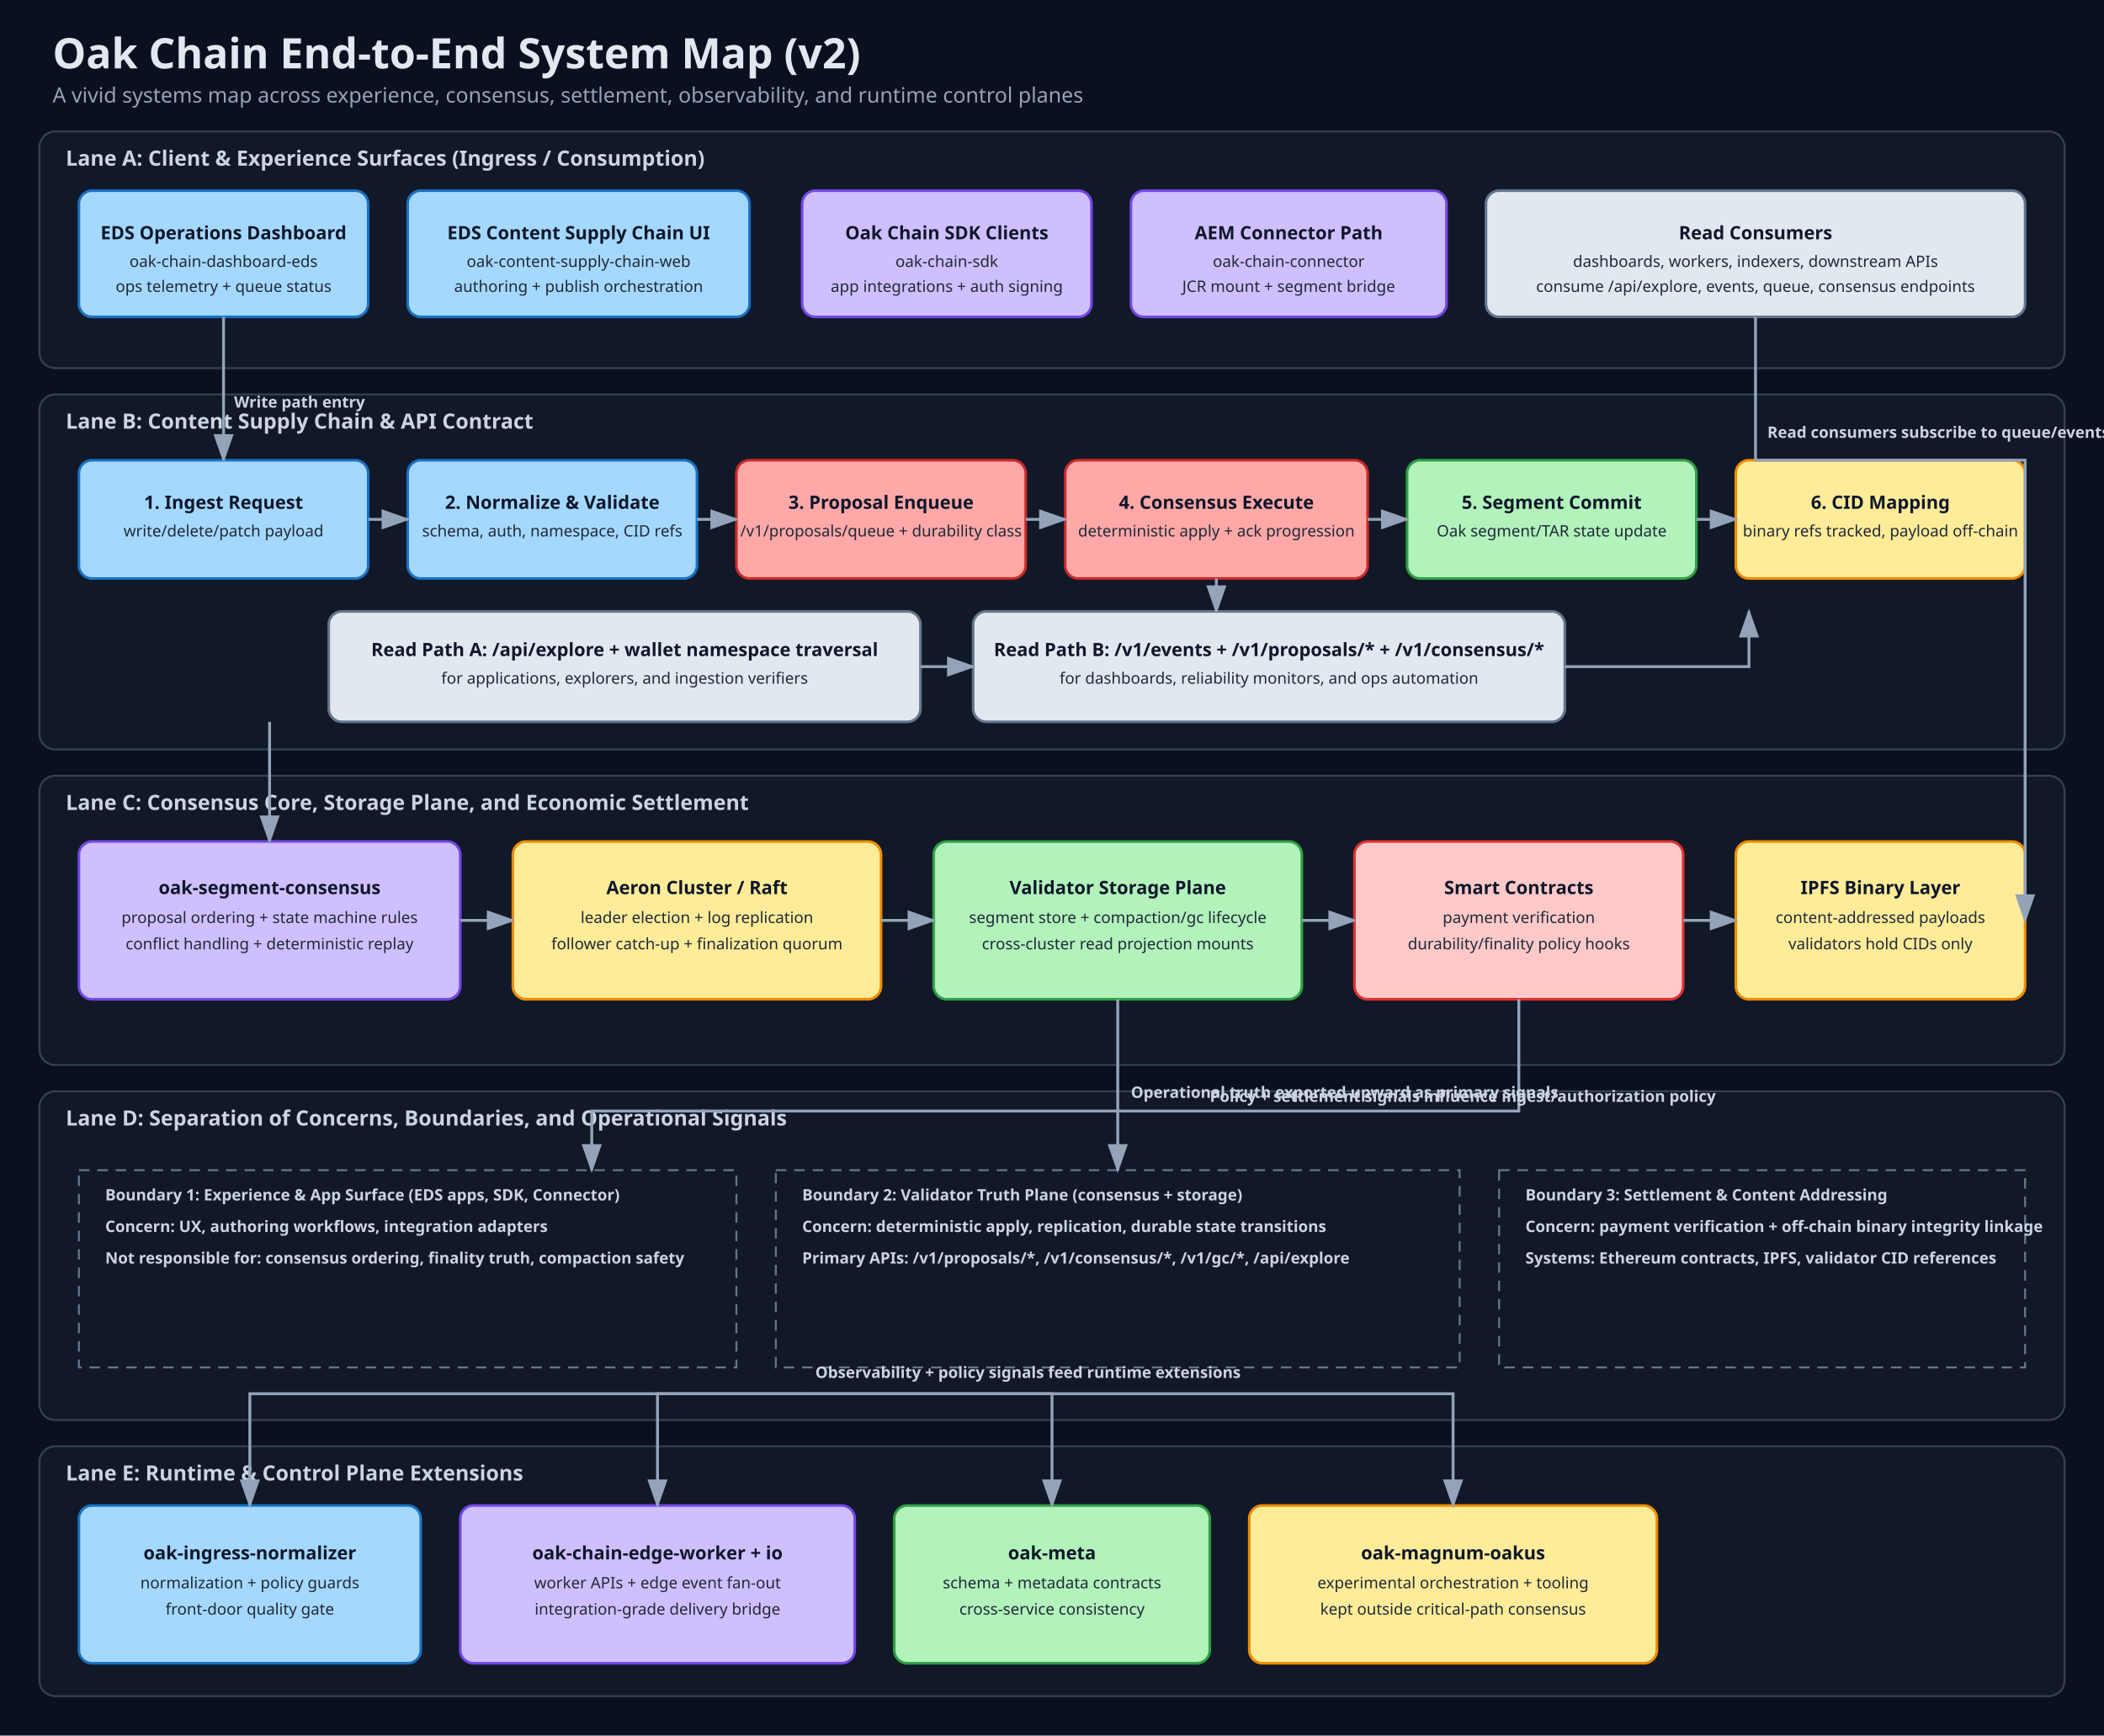
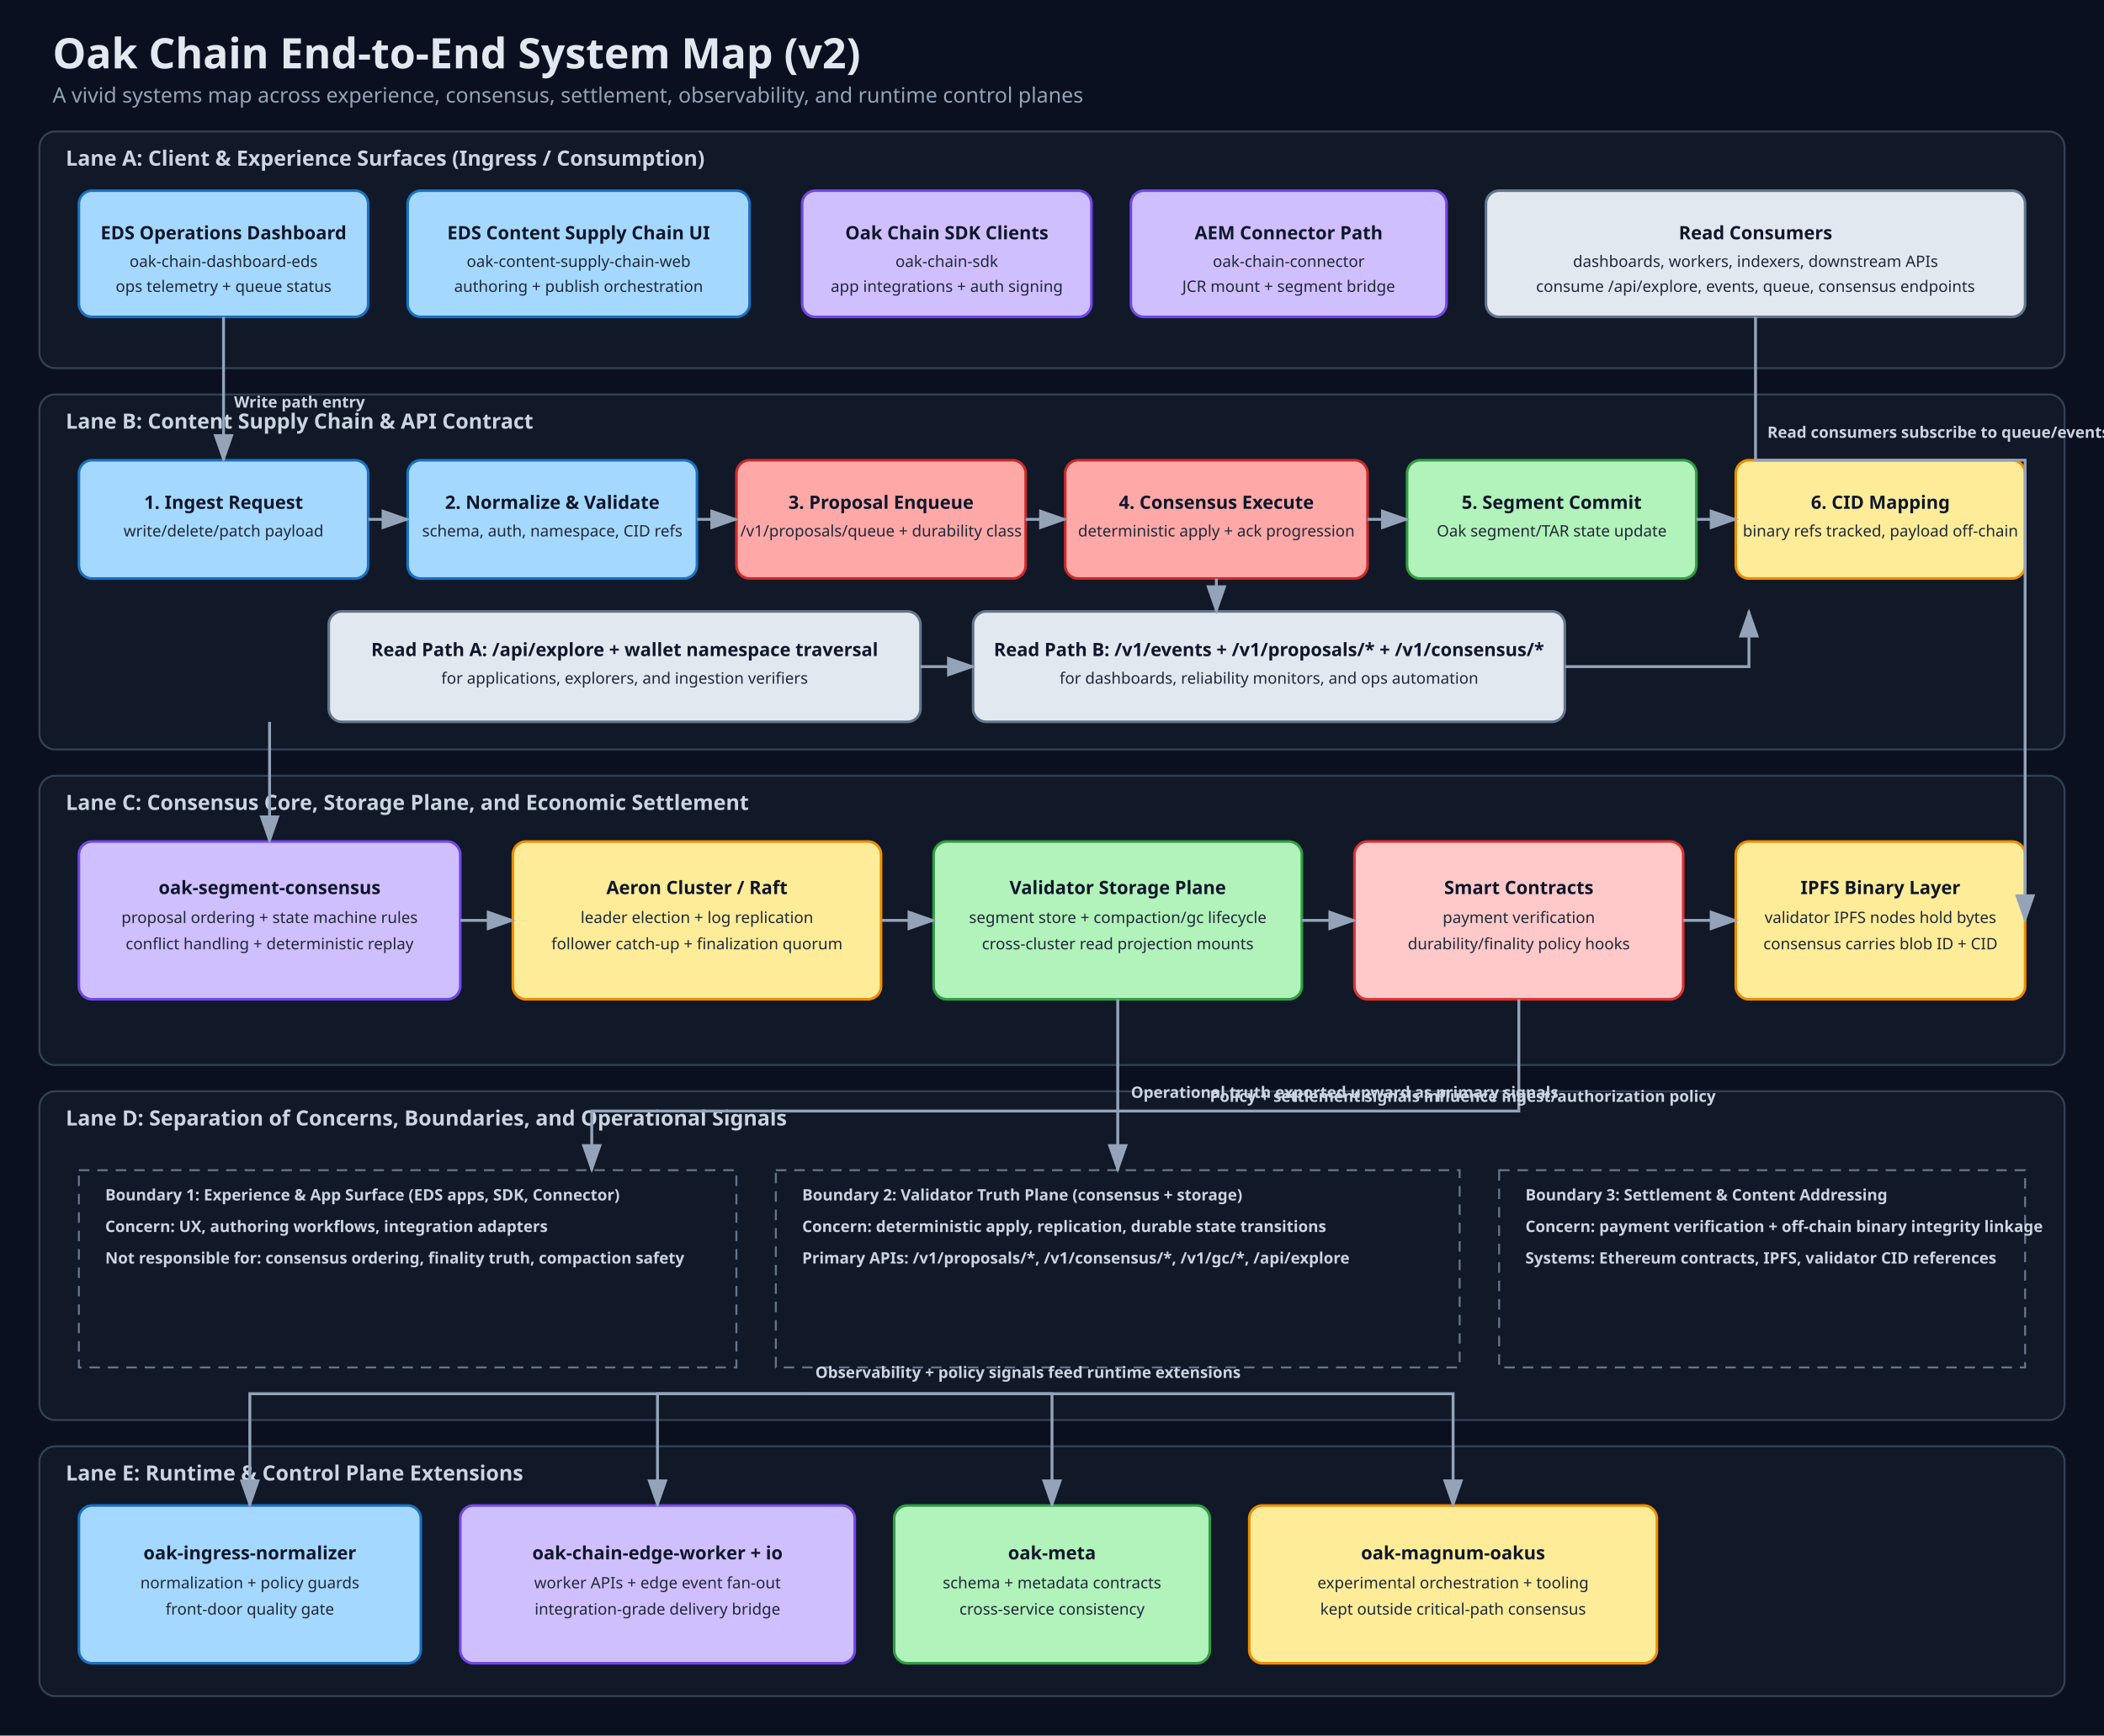
<svg xmlns="http://www.w3.org/2000/svg" width="1600" height="1320" viewBox="0 0 1600 1320">
  <defs>
    <marker id="arrow" markerWidth="10" markerHeight="7" refX="9" refY="3.5" orient="auto">
      <polygon points="0 0, 10 3.5, 0 7" fill="#94a3b8" />
    </marker>
    <style>
      .title { font: 700 32px sans-serif; fill: #e2e8f0; }
      .subtitle { font: 500 16px sans-serif; fill: #94a3b8; }
      .lane-title { font: 700 16px sans-serif; fill: #cbd5e1; }
      .label { font: 600 14px sans-serif; fill: #0f172a; }
      .sublabel { font: 500 12px sans-serif; fill: #1f2937; }
      .flow { font: 600 12px sans-serif; fill: #cbd5e1; }
      .box { stroke-width: 2; rx: 10; ry: 10; }
      .lane { stroke: #334155; stroke-width: 1.5; fill: #111827; rx: 12; ry: 12; }
      .boundary { stroke: #64748b; stroke-width: 1.5; stroke-dasharray: 8 6; fill: none; }
      .line { stroke: #94a3b8; stroke-width: 2.2; fill: none; marker-end: url(#arrow); }
    </style>
  </defs>
  <rect x="0" y="0" width="1600" height="1320" fill="#0b1020" />
  <text x="40" y="52" class="title">Oak Chain End-to-End System Map (v2)</text>
  <text x="40" y="78" class="subtitle">A vivid systems map across experience, consensus, settlement, observability, and runtime control planes</text>
  <rect x="30" y="100" width="1540" height="180" class="lane" />
  <text x="50" y="126" class="lane-title">Lane A: Client &amp; Experience Surfaces (Ingress / Consumption)</text>
  <rect class="box" x="60" y="145" width="220" height="96" fill="#a5d8ff" stroke="#1971c2" />
  <text x="170" y="182" text-anchor="middle" class="label">EDS Operations Dashboard</text>
  <text x="170" y="203" text-anchor="middle" class="sublabel">oak-chain-dashboard-eds</text>
  <text x="170" y="222" text-anchor="middle" class="sublabel">ops telemetry + queue status</text>
  <rect class="box" x="310" y="145" width="260" height="96" fill="#a5d8ff" stroke="#1971c2" />
  <text x="440" y="182" text-anchor="middle" class="label">EDS Content Supply Chain UI</text>
  <text x="440" y="203" text-anchor="middle" class="sublabel">oak-content-supply-chain-web</text>
  <text x="440" y="222" text-anchor="middle" class="sublabel">authoring + publish orchestration</text>
  <rect class="box" x="610" y="145" width="220" height="96" fill="#d0bfff" stroke="#7048e8" />
  <text x="720" y="182" text-anchor="middle" class="label">Oak Chain SDK Clients</text>
  <text x="720" y="203" text-anchor="middle" class="sublabel">oak-chain-sdk</text>
  <text x="720" y="222" text-anchor="middle" class="sublabel">app integrations + auth signing</text>
  <rect class="box" x="860" y="145" width="240" height="96" fill="#d0bfff" stroke="#7048e8" />
  <text x="980" y="182" text-anchor="middle" class="label">AEM Connector Path</text>
  <text x="980" y="203" text-anchor="middle" class="sublabel">oak-chain-connector</text>
  <text x="980" y="222" text-anchor="middle" class="sublabel">JCR mount + segment bridge</text>
  <rect class="box" x="1130" y="145" width="410" height="96" fill="#e2e8f0" stroke="#64748b" />
  <text x="1335" y="182" text-anchor="middle" class="label">Read Consumers</text>
  <text x="1335" y="203" text-anchor="middle" class="sublabel">dashboards, workers, indexers, downstream APIs</text>
  <text x="1335" y="222" text-anchor="middle" class="sublabel">consume /api/explore, events, queue, consensus endpoints</text>
  <rect x="30" y="300" width="1540" height="270" class="lane" />
  <text x="50" y="326" class="lane-title">Lane B: Content Supply Chain &amp; API Contract</text>
  <rect class="box" x="60" y="350" width="220" height="90" fill="#a5d8ff" stroke="#1971c2" />
  <text x="170" y="387" text-anchor="middle" class="label">1. Ingest Request</text>
  <text x="170" y="408" text-anchor="middle" class="sublabel">write/delete/patch payload</text>
  <rect class="box" x="310" y="350" width="220" height="90" fill="#a5d8ff" stroke="#1971c2" />
  <text x="420" y="387" text-anchor="middle" class="label">2. Normalize &amp; Validate</text>
  <text x="420" y="408" text-anchor="middle" class="sublabel">schema, auth, namespace, CID refs</text>
  <rect class="box" x="560" y="350" width="220" height="90" fill="#ffa8a8" stroke="#c92a2a" />
  <text x="670" y="387" text-anchor="middle" class="label">3. Proposal Enqueue</text>
  <text x="670" y="408" text-anchor="middle" class="sublabel">/v1/proposals/queue + durability class</text>
  <rect class="box" x="810" y="350" width="230" height="90" fill="#ffa8a8" stroke="#c92a2a" />
  <text x="925" y="387" text-anchor="middle" class="label">4. Consensus Execute</text>
  <text x="925" y="408" text-anchor="middle" class="sublabel">deterministic apply + ack progression</text>
  <rect class="box" x="1070" y="350" width="220" height="90" fill="#b2f2bb" stroke="#2f9e44" />
  <text x="1180" y="387" text-anchor="middle" class="label">5. Segment Commit</text>
  <text x="1180" y="408" text-anchor="middle" class="sublabel">Oak segment/TAR state update</text>
  <rect class="box" x="1320" y="350" width="220" height="90" fill="#ffec99" stroke="#f08c00" />
  <text x="1430" y="387" text-anchor="middle" class="label">6. CID Mapping</text>
  <text x="1430" y="408" text-anchor="middle" class="sublabel">binary refs tracked, payload off-chain</text>
  <rect class="box" x="250" y="465" width="450" height="84" fill="#e2e8f0" stroke="#64748b" />
  <text x="475" y="499" text-anchor="middle" class="label">Read Path A: /api/explore + wallet namespace traversal</text>
  <text x="475" y="520" text-anchor="middle" class="sublabel">for applications, explorers, and ingestion verifiers</text>
  <rect class="box" x="740" y="465" width="450" height="84" fill="#e2e8f0" stroke="#64748b" />
  <text x="965" y="499" text-anchor="middle" class="label">Read Path B: /v1/events + /v1/proposals/* + /v1/consensus/*</text>
  <text x="965" y="520" text-anchor="middle" class="sublabel">for dashboards, reliability monitors, and ops automation</text>
  <rect x="30" y="590" width="1540" height="220" class="lane" />
  <text x="50" y="616" class="lane-title">Lane C: Consensus Core, Storage Plane, and Economic Settlement</text>
  <rect class="box" x="60" y="640" width="290" height="120" fill="#d0bfff" stroke="#7048e8" />
  <text x="205" y="680" text-anchor="middle" class="label">oak-segment-consensus</text>
  <text x="205" y="702" text-anchor="middle" class="sublabel">proposal ordering + state machine rules</text>
  <text x="205" y="722" text-anchor="middle" class="sublabel">conflict handling + deterministic replay</text>
  <rect class="box" x="390" y="640" width="280" height="120" fill="#ffec99" stroke="#f08c00" />
  <text x="530" y="680" text-anchor="middle" class="label">Aeron Cluster / Raft</text>
  <text x="530" y="702" text-anchor="middle" class="sublabel">leader election + log replication</text>
  <text x="530" y="722" text-anchor="middle" class="sublabel">follower catch-up + finalization quorum</text>
  <rect class="box" x="710" y="640" width="280" height="120" fill="#b2f2bb" stroke="#2f9e44" />
  <text x="850" y="680" text-anchor="middle" class="label">Validator Storage Plane</text>
  <text x="850" y="702" text-anchor="middle" class="sublabel">segment store + compaction/gc lifecycle</text>
  <text x="850" y="722" text-anchor="middle" class="sublabel">cross-cluster read projection mounts</text>
  <rect class="box" x="1030" y="640" width="250" height="120" fill="#ffc9c9" stroke="#e03131" />
  <text x="1155" y="680" text-anchor="middle" class="label">Smart Contracts</text>
  <text x="1155" y="702" text-anchor="middle" class="sublabel">payment verification</text>
  <text x="1155" y="722" text-anchor="middle" class="sublabel">durability/finality policy hooks</text>
  <rect class="box" x="1320" y="640" width="220" height="120" fill="#ffec99" stroke="#f08c00" />
  <text x="1430" y="680" text-anchor="middle" class="label">IPFS Binary Layer</text>
-   <text x="1430" y="702" text-anchor="middle" class="sublabel">content-addressed payloads</text>
-   <text x="1430" y="722" text-anchor="middle" class="sublabel">validators hold CIDs only</text>
+   <text x="1430" y="702" text-anchor="middle" class="sublabel">validator IPFS nodes hold bytes</text>
+   <text x="1430" y="722" text-anchor="middle" class="sublabel">consensus carries blob ID + CID</text>
  <rect x="30" y="830" width="1540" height="250" class="lane" />
  <text x="50" y="856" class="lane-title">Lane D: Separation of Concerns, Boundaries, and Operational Signals</text>
  <rect x="60" y="890" width="500" height="150" class="boundary" />
  <text x="80" y="913" class="flow">Boundary 1: Experience &amp; App Surface (EDS apps, SDK, Connector)</text>
  <text x="80" y="937" class="flow">Concern: UX, authoring workflows, integration adapters</text>
  <text x="80" y="961" class="flow">Not responsible for: consensus ordering, finality truth, compaction safety</text>
  <rect x="590" y="890" width="520" height="150" class="boundary" />
  <text x="610" y="913" class="flow">Boundary 2: Validator Truth Plane (consensus + storage)</text>
  <text x="610" y="937" class="flow">Concern: deterministic apply, replication, durable state transitions</text>
  <text x="610" y="961" class="flow">Primary APIs: /v1/proposals/*, /v1/consensus/*, /v1/gc/*, /api/explore</text>
  <rect x="1140" y="890" width="400" height="150" class="boundary" />
  <text x="1160" y="913" class="flow">Boundary 3: Settlement &amp; Content Addressing</text>
  <text x="1160" y="937" class="flow">Concern: payment verification + off-chain binary integrity linkage</text>
  <text x="1160" y="961" class="flow">Systems: Ethereum contracts, IPFS, validator CID references</text>
  <path class="line" d="M170 241 L170 350" />
  <text x="178" y="310" class="flow">Write path entry</text>
  <path class="line" d="M280 395 L310 395" />
  <path class="line" d="M530 395 L560 395" />
  <path class="line" d="M780 395 L810 395" />
  <path class="line" d="M1040 395 L1070 395" />
  <path class="line" d="M1290 395 L1320 395" />
  <path class="line" d="M925 440 L925 465" />
  <path class="line" d="M700 507 L740 507" />
  <path class="line" d="M1190 507 L1330 507 L1330 465" />
  <path class="line" d="M205 549 L205 640" />
  <path class="line" d="M350 700 L390 700" />
  <path class="line" d="M670 700 L710 700" />
  <path class="line" d="M990 700 L1030 700" />
  <path class="line" d="M1280 700 L1320 700" />
  <path class="line" d="M1155 760 L1155 845 L450 845 L450 890" />
  <text x="920" y="838" class="flow">Policy + settlement signals influence ingest/authorization policy</text>
  <path class="line" d="M850 760 L850 890" />
  <text x="860" y="835" class="flow">Operational truth exported upward as primary signals</text>
  <path class="line" d="M1335 241 L1335 350 L1540 350 L1540 700" />
  <text x="1344" y="333" class="flow">Read consumers subscribe to queue/events/consensus</text>
  <rect x="30" y="1100" width="1540" height="190" class="lane" />
  <text x="50" y="1126" class="lane-title">Lane E: Runtime &amp; Control Plane Extensions</text>
  <rect class="box" x="60" y="1145" width="260" height="120" fill="#a5d8ff" stroke="#1971c2" />
  <text x="190" y="1186" text-anchor="middle" class="label">oak-ingress-normalizer</text>
  <text x="190" y="1208" text-anchor="middle" class="sublabel">normalization + policy guards</text>
  <text x="190" y="1228" text-anchor="middle" class="sublabel">front-door quality gate</text>
  <rect class="box" x="350" y="1145" width="300" height="120" fill="#d0bfff" stroke="#7048e8" />
  <text x="500" y="1186" text-anchor="middle" class="label">oak-chain-edge-worker + io</text>
  <text x="500" y="1208" text-anchor="middle" class="sublabel">worker APIs + edge event fan-out</text>
  <text x="500" y="1228" text-anchor="middle" class="sublabel">integration-grade delivery bridge</text>
  <rect class="box" x="680" y="1145" width="240" height="120" fill="#b2f2bb" stroke="#2f9e44" />
  <text x="800" y="1186" text-anchor="middle" class="label">oak-meta</text>
  <text x="800" y="1208" text-anchor="middle" class="sublabel">schema + metadata contracts</text>
  <text x="800" y="1228" text-anchor="middle" class="sublabel">cross-service consistency</text>
  <rect class="box" x="950" y="1145" width="310" height="120" fill="#ffec99" stroke="#f08c00" />
  <text x="1105" y="1186" text-anchor="middle" class="label">oak-magnum-oakus</text>
  <text x="1105" y="1208" text-anchor="middle" class="sublabel">experimental orchestration + tooling</text>
  <text x="1105" y="1228" text-anchor="middle" class="sublabel">kept outside critical-path consensus</text>
  <path class="line" d="M610 1060 L190 1060 L190 1145" />
  <path class="line" d="M610 1060 L500 1060 L500 1145" />
  <path class="line" d="M610 1060 L800 1060 L800 1145" />
  <path class="line" d="M610 1060 L1105 1060 L1105 1145" />
  <text x="620" y="1048" class="flow">Observability + policy signals feed runtime extensions</text>
</svg>
